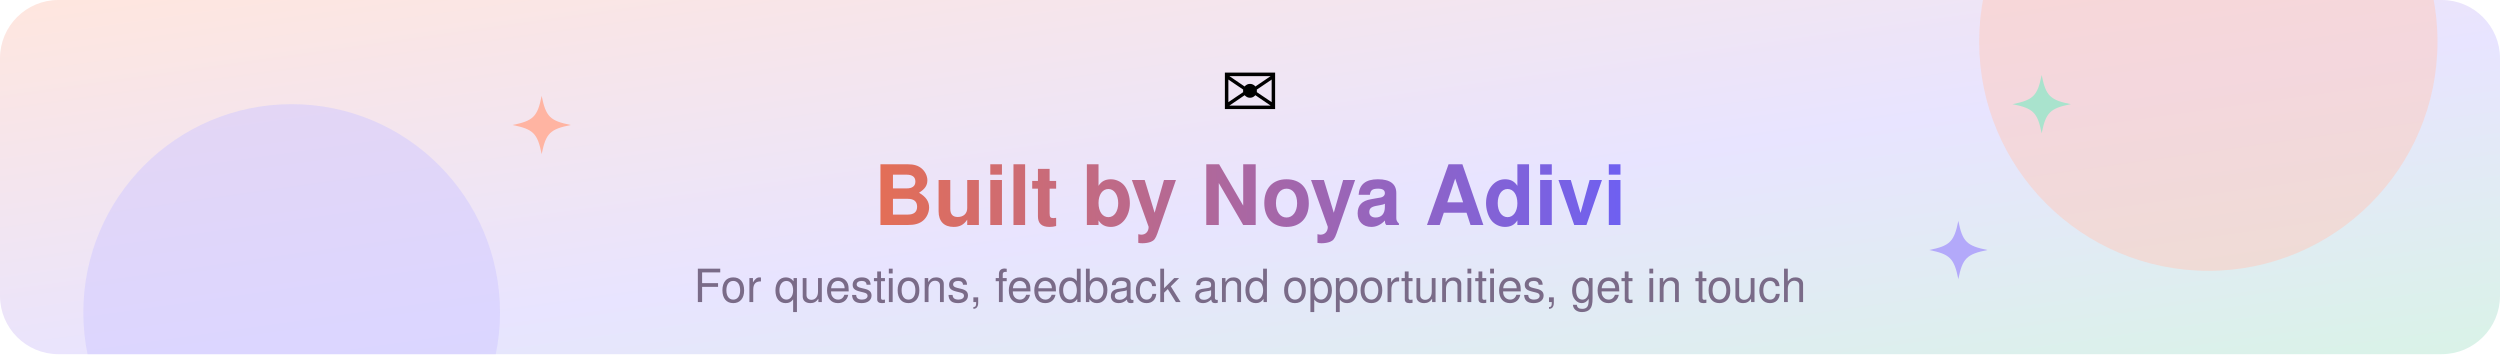
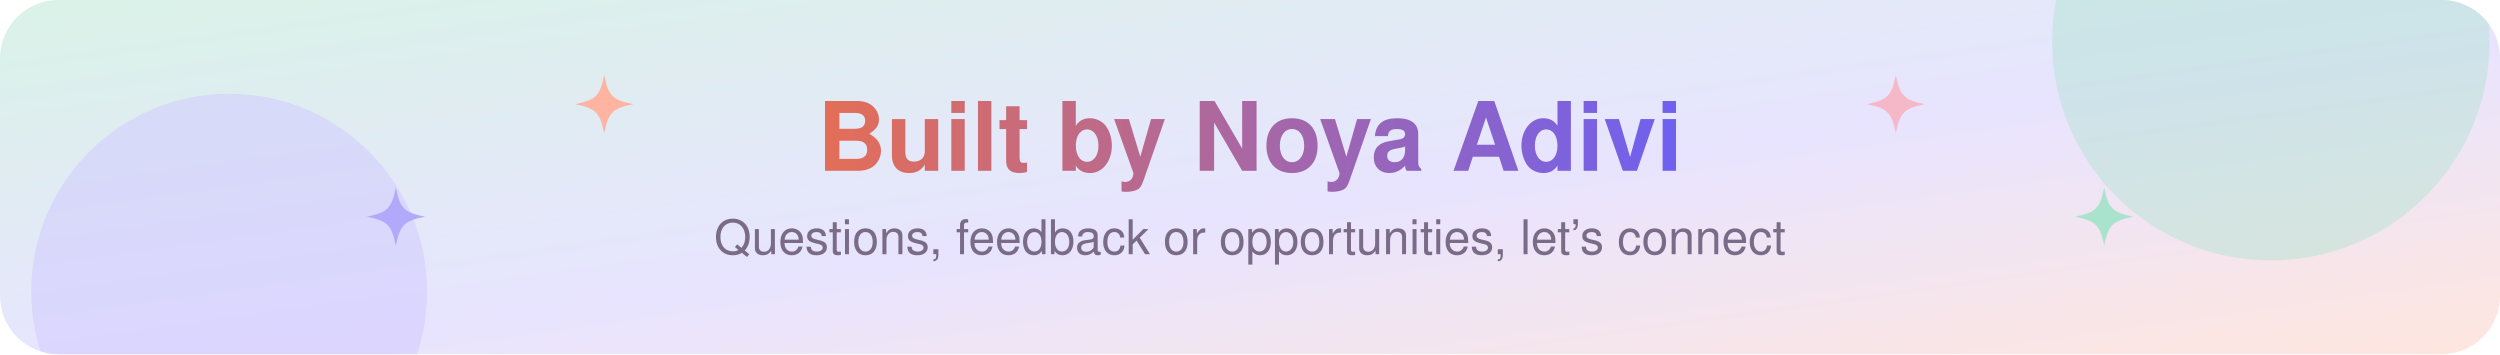
<svg xmlns="http://www.w3.org/2000/svg" viewBox="0 0 1200 170" width="1200" height="170" role="img" aria-label="Built by Noya Adivi">
  <defs>
    <linearGradient id="bg" x1="0" y1="0" x2="1" y2="1">
-       <stop offset="0" stop-color="#FFE6DE" />
+       <stop offset="0" stop-color="#D9F3E7" />
      <stop offset=".55" stop-color="#E8E4FF" />
-       <stop offset="1" stop-color="#D9F3E7" />
+       <stop offset="1" stop-color="#FFE6DE" />
    </linearGradient>
    <linearGradient id="t" x1="0" y1="0" x2="1" y2="0">
      <stop offset="0" stop-color="#E36E57" />
      <stop offset="1" stop-color="#6F60F0" />
    </linearGradient>
-     <radialGradient id="tm" cx=".35" cy=".35" r=".8">
-       <stop offset="0" stop-color="#FFC2B3" />
-       <stop offset="1" stop-color="#E36E57" />
-     </radialGradient>
-     <path id="s" d="M0-14C2-4 4-2 14 0 4 2 2 4 0 14-2 4-4 2-14 0-4-2-2-4 0-14Z" />
    <clipPath id="c">
      <rect width="1200" height="170" rx="28" />
    </clipPath>
+     <path id="s" d="M0-14C2-4 4-2 14 0 4 2 2 4 0 14-2 4-4 2-14 0-4-2-2-4 0-14Z" />
+     <path id="pin" d="M0 0C-5-9-22-20-22-37a22 22 0 0 1 44 0C22-20 5-9 0 0Z" />
  </defs>
-   <style>.blob{animation:drift 11s ease-in-out infinite alternate}.b2{animation-duration:14s;animation-direction:alternate-reverse}
- .bob{animation:bob 3.4s ease-in-out infinite}.d1{animation-delay:-1.1s}.d2{animation-delay:-2.2s}
+   <style>
+ .blob{animation:drift 11s ease-in-out infinite alternate}.b2{animation-duration:14s;animation-direction:alternate-reverse}.b3{animation-duration:17s}
+ .bob{animation:bob 3.4s ease-in-out infinite}.d1{animation-delay:-.9s}.d2{animation-delay:-1.8s}.d3{animation-delay:-2.6s}
+ .walk{stroke-dasharray:3 15;animation:walk 3s linear infinite}
.tw{animation:tw 3.2s ease-in-out infinite}.t2{animation-delay:-1s}.t3{animation-delay:-2s}
- .spin{animation:spin 9s linear infinite}
+ .rise{animation:rise .9s ease-out both}.r2{animation-delay:.2s}
@keyframes drift{to{transform:translate(40px,-20px) scale(1.12)}}
@keyframes bob{0%,100%{transform:translateY(0)}50%{transform:translateY(-10px)}}
+ @keyframes walk{to{stroke-dashoffset:-54}}
@keyframes tw{0%,100%{opacity:.35}50%{opacity:1}}
- @keyframes spin{to{transform:rotate(360deg)}}
- @media (prefers-reduced-motion:reduce){*{animation:none!important}}.beat{transform-origin:600px 44px;animation:beat 1.6s ease-in-out infinite}@keyframes beat{50%{transform:scale(1.15)}}</style>
+ @keyframes rise{from{opacity:0;transform:translateY(16px)}}
+ @media (prefers-reduced-motion:reduce){*{animation:none!important}}
+ </style>
  <g clip-path="url(#c)">
    <rect width="1200" height="170" fill="url(#bg)" />
-     <circle class="blob" cx="140" cy="150" r="100" fill="#CFC8FF" opacity=".5" />
-     <circle class="blob b2" cx="1060" cy="20" r="110" fill="#FFC9BC" opacity=".5" />
-     <use class="tw" href="#s" x="260" y="60" fill="#FFB4A2" />
-     <use class="tw t2" href="#s" x="940" y="120" fill="#B3A9FA" />
-     <use class="tw t3" href="#s" x="980" y="50" fill="#A9E3CD" />
-     <text class="beat" x="600" y="56" font-size="34" text-anchor="middle">✉️</text>
+     <circle class="blob" cx="110" cy="140" r="95" fill="#CFC8FF" opacity=".5" />
+     <circle class="blob b2" cx="1090" cy="20" r="105" fill="#A9E3CD" opacity=".42" />
+     <use class="tw" href="#s" x="290" y="50" fill="#FFB4A2" />
+     <use class="tw t2" href="#s" x="190" y="104" fill="#B3A9FA" />
+     <use class="tw t3" href="#s" x="910" y="50" fill="#F5B8C8" />
+     <use class="tw" href="#s" x="1010" y="104" fill="#A9E3CD" />
    <g font-family="-apple-system,BlinkMacSystemFont,'Segoe UI',Helvetica,Arial,sans-serif" text-anchor="middle">
-       <text x="600" y="108" font-size="40" font-weight="800" fill="url(#t)">Built by Noya Adivi</text>
-       <text x="600" y="145" font-size="22" fill="#7A6B88">For questions, feedback and opportunities, get in touch</text>
+       <text x="600" y="82.0" font-size="46" font-weight="800" fill="url(#t)">Built by Noya Adivi</text>
+       <text x="600" y="122.0" font-size="23" fill="#7A6B88">Questions, feedback or opportunities, let’s connect</text>
    </g>
  </g>
</svg>
